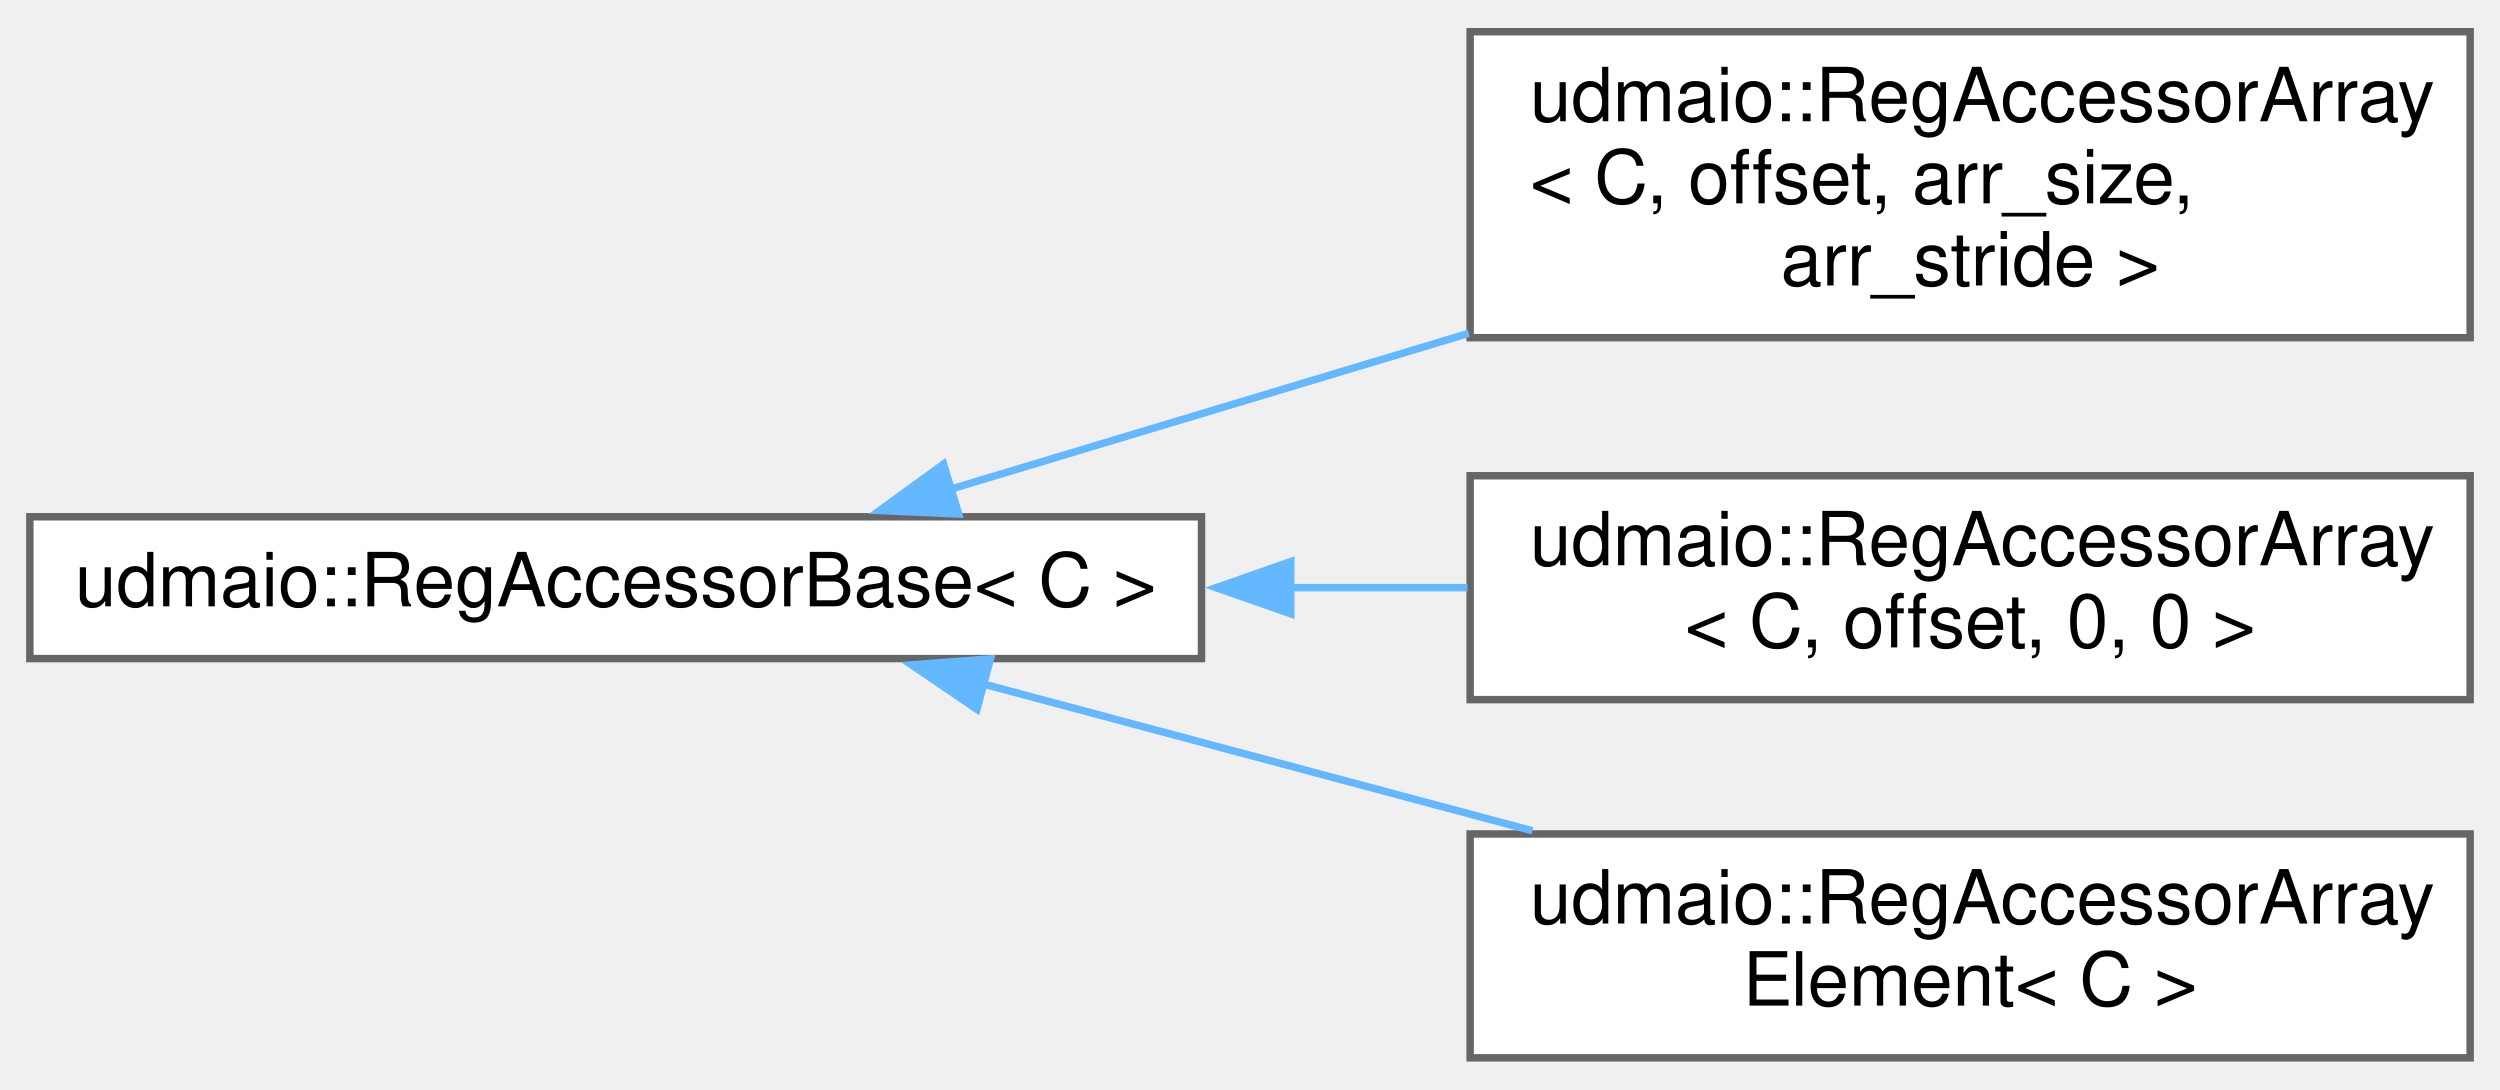
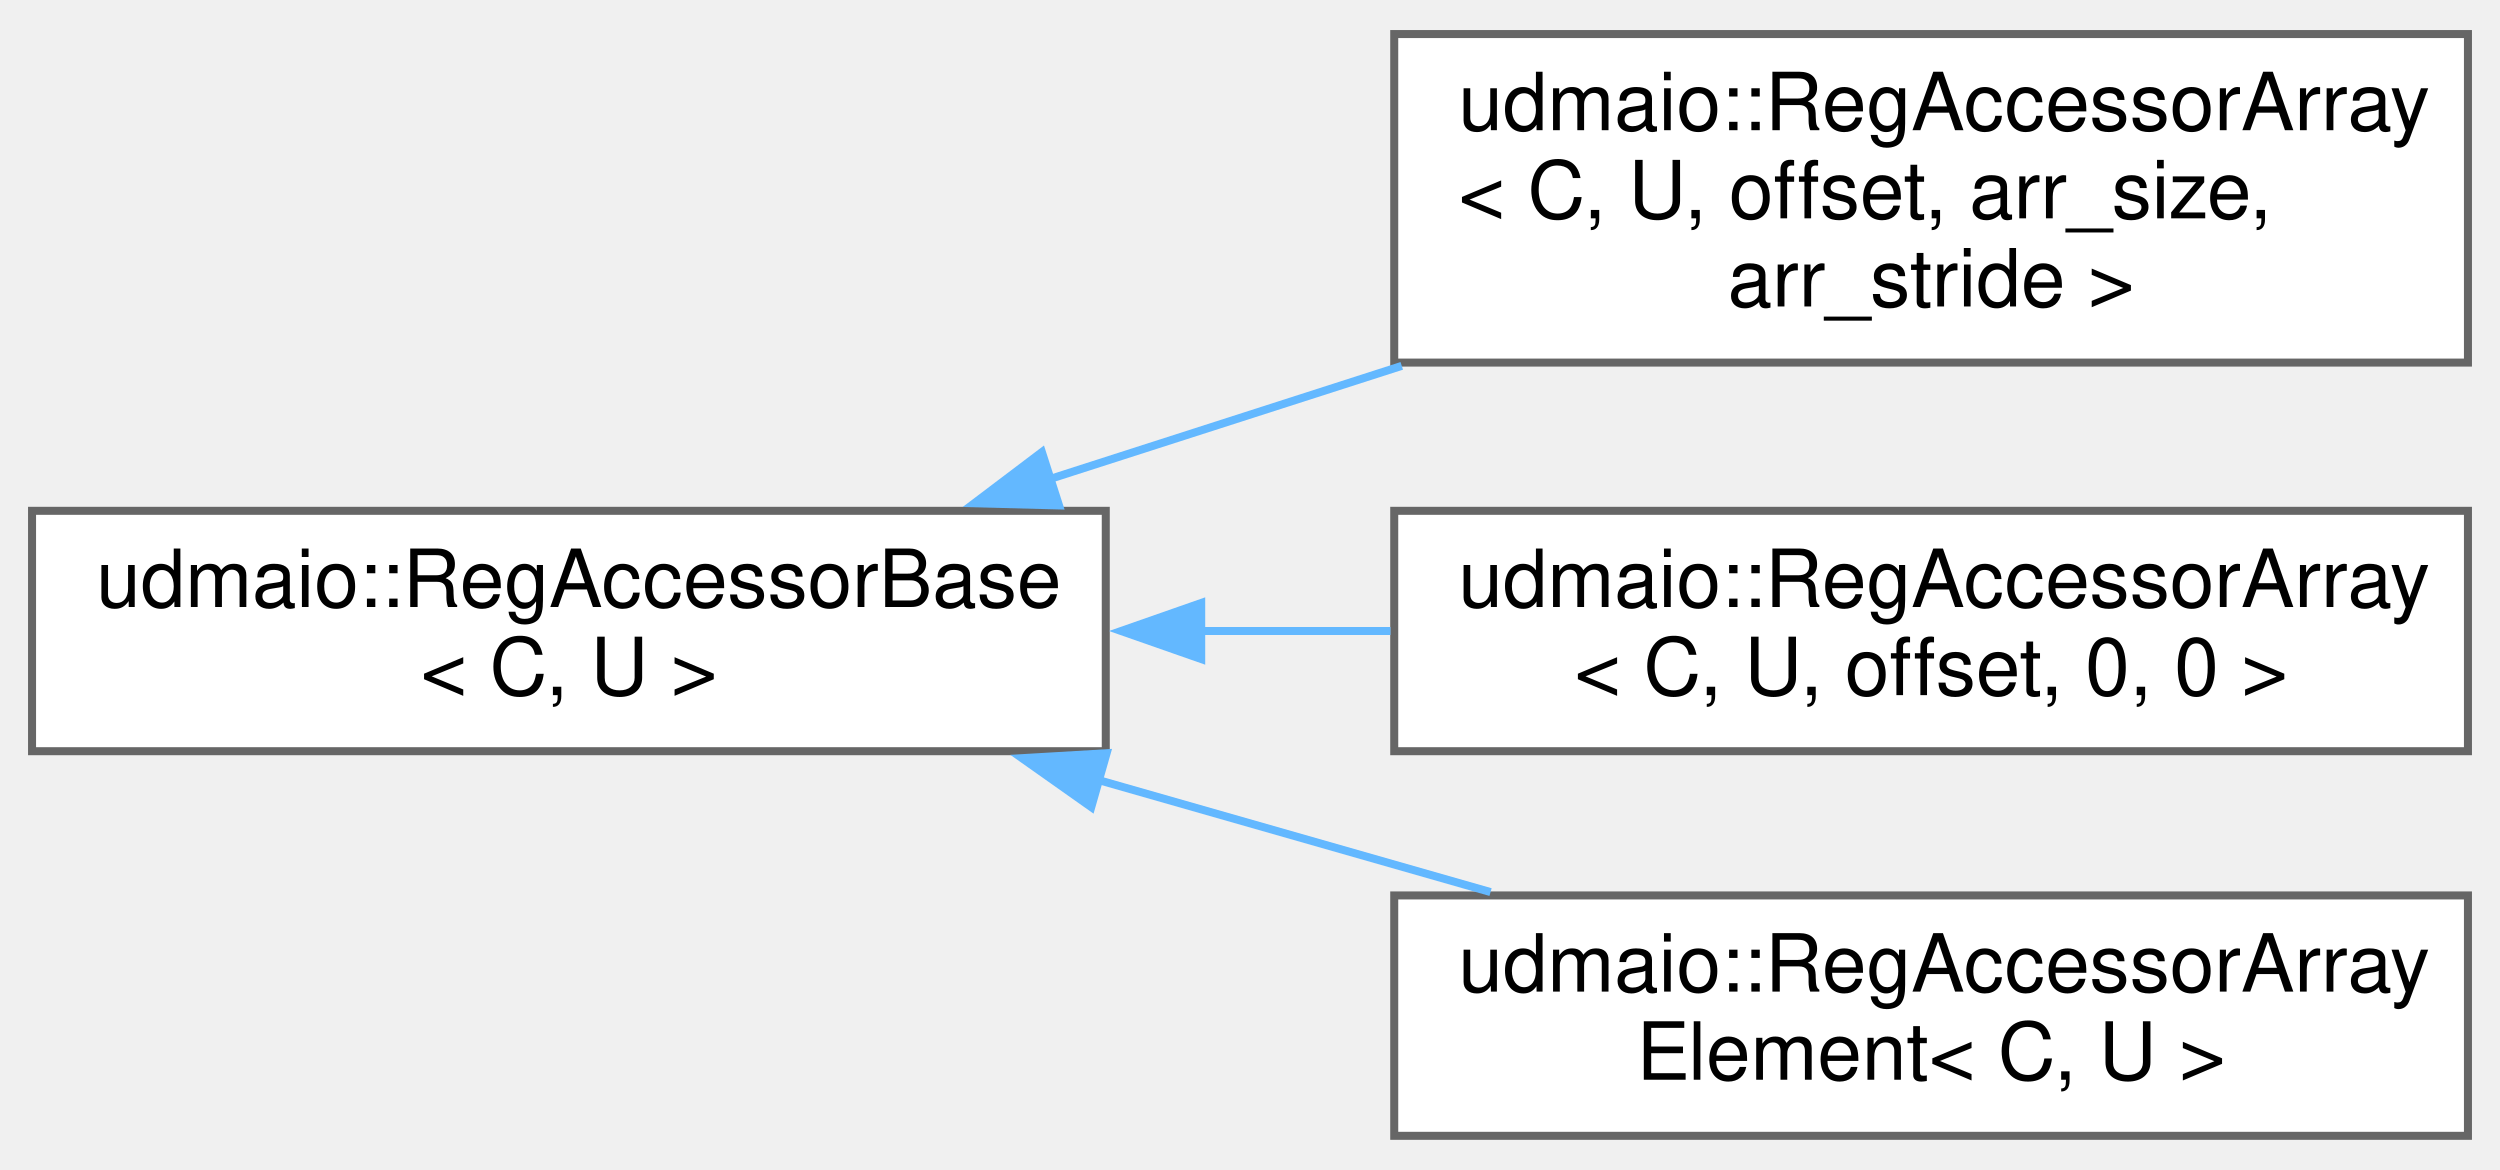
- <svg xmlns="http://www.w3.org/2000/svg" xmlns:xlink="http://www.w3.org/1999/xlink" width="335pt" height="146pt" viewBox="0.00 0.00 335.00 145.50">
+ <svg xmlns="http://www.w3.org/2000/svg" xmlns:xlink="http://www.w3.org/1999/xlink" width="312pt" height="146pt" viewBox="0.00 0.00 312.00 145.50">
  <g id="graph0" class="graph" transform="scale(1 1) rotate(0) translate(4 141.5)">
    <g id="node1" class="node">
      <g id="a_node1">
        <a xlink:href="classudmaio_1_1_reg_accessor_base.html" target="_top" xlink:title="Base class implementing register access. Only used by subclasses, not used directly.">
-           <polygon fill="white" stroke="#666666" points="157,-72.5 0,-72.5 0,-53.5 157,-53.5 157,-72.5" />
-           <text text-anchor="middle" x="78.5" y="-60.5" font-family="Helvetica,sans-Serif" font-size="10.00">udmaio::RegAccessorBase&lt; C &gt;</text>
+           <polygon fill="white" stroke="#666666" points="134,-78 0,-78 0,-48 134,-48 134,-78" />
+           <text text-anchor="start" x="8" y="-66" font-family="Helvetica,sans-Serif" font-size="10.00">udmaio::RegAccessorBase</text>
+           <text text-anchor="middle" x="67" y="-55" font-family="Helvetica,sans-Serif" font-size="10.00">&lt; C, U &gt;</text>
        </a>
      </g>
    </g>
    <g id="node2" class="node">
      <g id="a_node2">
        <a xlink:href="classudmaio_1_1_reg_accessor_array.html" target="_top" xlink:title="Accessor for register array.">
-           <polygon fill="white" stroke="#666666" points="327,-137.5 193,-137.5 193,-96.5 327,-96.5 327,-137.5" />
-           <text text-anchor="start" x="201" y="-125.5" font-family="Helvetica,sans-Serif" font-size="10.00">udmaio::RegAccessorArray</text>
-           <text text-anchor="start" x="201" y="-114.5" font-family="Helvetica,sans-Serif" font-size="10.00">&lt; C, offset, arr_size,</text>
-           <text text-anchor="middle" x="260" y="-103.5" font-family="Helvetica,sans-Serif" font-size="10.00"> arr_stride &gt;</text>
+           <polygon fill="white" stroke="#666666" points="304,-137.5 170,-137.5 170,-96.5 304,-96.5 304,-137.5" />
+           <text text-anchor="start" x="178" y="-125.5" font-family="Helvetica,sans-Serif" font-size="10.00">udmaio::RegAccessorArray</text>
+           <text text-anchor="start" x="178" y="-114.5" font-family="Helvetica,sans-Serif" font-size="10.00">&lt; C, U, offset, arr_size,</text>
+           <text text-anchor="middle" x="237" y="-103.5" font-family="Helvetica,sans-Serif" font-size="10.00"> arr_stride &gt;</text>
        </a>
      </g>
    </g>
    <g id="edge1" class="edge">
-       <path fill="none" stroke="#63b8ff" d="M123.21,-76.15C144.12,-82.44 169.61,-90.11 192.82,-97.09" />
-       <polygon fill="#63b8ff" stroke="#63b8ff" points="124.46,-72.87 113.87,-73.34 122.44,-79.57 124.46,-72.87" />
+       <path fill="none" stroke="#63b8ff" d="M126.81,-81.9C141.08,-86.49 156.41,-91.42 170.94,-96.09" />
+       <polygon fill="#63b8ff" stroke="#63b8ff" points="128.17,-78.67 117.58,-78.94 126.03,-85.33 128.17,-78.67" />
    </g>
    <g id="node3" class="node">
      <g id="a_node3">
-         <a xlink:href="classudmaio_1_1_reg_accessor_array_3_01_c_00_01offset_00_010_00_010_01_4.html" target="_top" xlink:title="Accessor for single register.">
-           <polygon fill="white" stroke="#666666" points="327,-78 193,-78 193,-48 327,-48 327,-78" />
-           <text text-anchor="start" x="201" y="-66" font-family="Helvetica,sans-Serif" font-size="10.00">udmaio::RegAccessorArray</text>
-           <text text-anchor="middle" x="260" y="-55" font-family="Helvetica,sans-Serif" font-size="10.00">&lt; C, offset, 0, 0 &gt;</text>
+         <a xlink:href="classudmaio_1_1_reg_accessor_array_3_01_c_00_01_u_00_01offset_00_010_00_010_01_4.html" target="_top" xlink:title="Accessor for single register.">
+           <polygon fill="white" stroke="#666666" points="304,-78 170,-78 170,-48 304,-48 304,-78" />
+           <text text-anchor="start" x="178" y="-66" font-family="Helvetica,sans-Serif" font-size="10.00">udmaio::RegAccessorArray</text>
+           <text text-anchor="middle" x="237" y="-55" font-family="Helvetica,sans-Serif" font-size="10.00">&lt; C, U, offset, 0, 0 &gt;</text>
        </a>
      </g>
    </g>
    <g id="edge2" class="edge">
-       <path fill="none" stroke="#63b8ff" d="M168.78,-63C176.82,-63 184.86,-63 192.64,-63" />
-       <polygon fill="#63b8ff" stroke="#63b8ff" points="168.96,-59.5 158.96,-63 168.96,-66.5 168.96,-59.5" />
+       <path fill="none" stroke="#63b8ff" d="M145.89,-63C153.79,-63 161.77,-63 169.53,-63" />
+       <polygon fill="#63b8ff" stroke="#63b8ff" points="145.91,-59.5 135.91,-63 145.91,-66.5 145.91,-59.5" />
    </g>
    <g id="node4" class="node">
      <g id="a_node4">
        <a xlink:href="classudmaio_1_1_reg_accessor_array_element.html" target="_top" xlink:title="Accessor for register array element. Returned by RegAccessorArray&lt;C&gt;::operator[].">
-           <polygon fill="white" stroke="#666666" points="327,-30 193,-30 193,0 327,0 327,-30" />
-           <text text-anchor="start" x="201" y="-18" font-family="Helvetica,sans-Serif" font-size="10.00">udmaio::RegAccessorArray</text>
-           <text text-anchor="middle" x="260" y="-7" font-family="Helvetica,sans-Serif" font-size="10.00">Element&lt; C &gt;</text>
+           <polygon fill="white" stroke="#666666" points="304,-30 170,-30 170,0 304,0 304,-30" />
+           <text text-anchor="start" x="178" y="-18" font-family="Helvetica,sans-Serif" font-size="10.00">udmaio::RegAccessorArray</text>
+           <text text-anchor="middle" x="237" y="-7" font-family="Helvetica,sans-Serif" font-size="10.00">Element&lt; C, U &gt;</text>
        </a>
      </g>
    </g>
    <g id="edge3" class="edge">
-       <path fill="none" stroke="#63b8ff" d="M127.75,-50.1C150.42,-44.04 177.61,-36.76 201.35,-30.42" />
-       <polygon fill="#63b8ff" stroke="#63b8ff" points="126.91,-46.7 118.15,-52.66 128.72,-53.46 126.91,-46.7" />
+       <path fill="none" stroke="#63b8ff" d="M133.09,-44.4C149.27,-39.78 166.44,-34.87 182.02,-30.42" />
+       <polygon fill="#63b8ff" stroke="#63b8ff" points="132.19,-41.02 123.54,-47.13 134.11,-47.75 132.19,-41.02" />
    </g>
  </g>
</svg>
